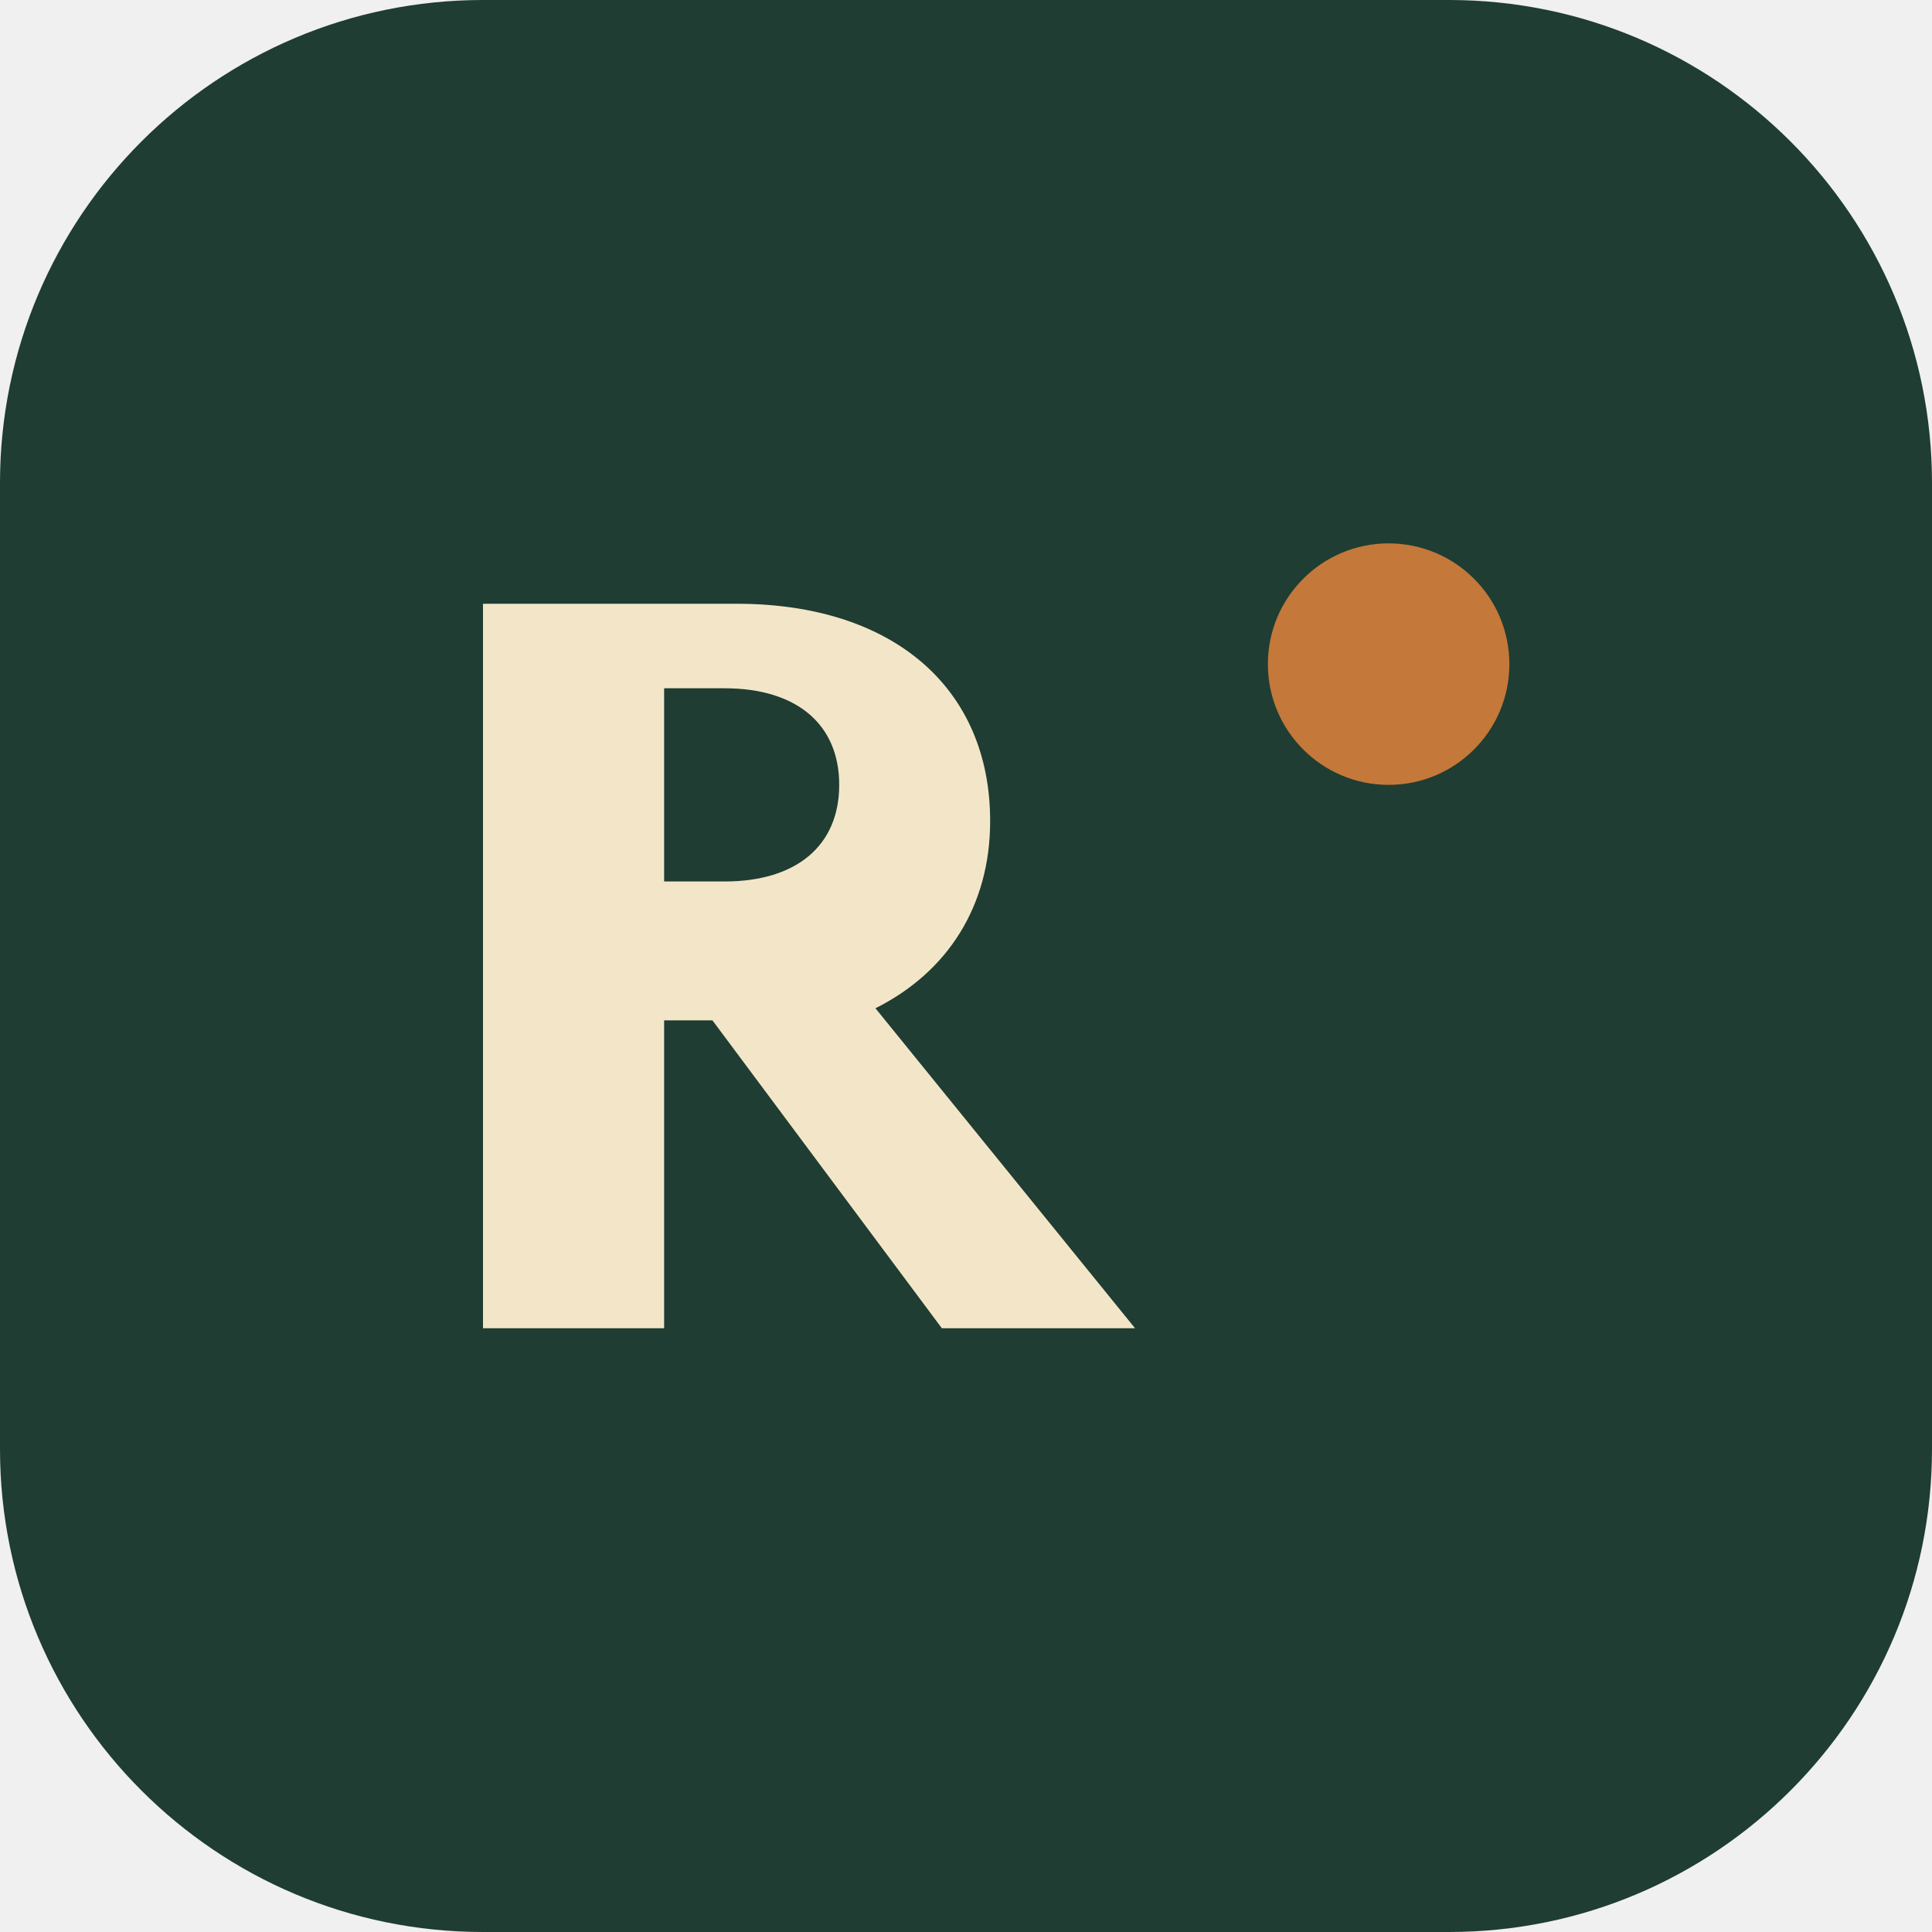
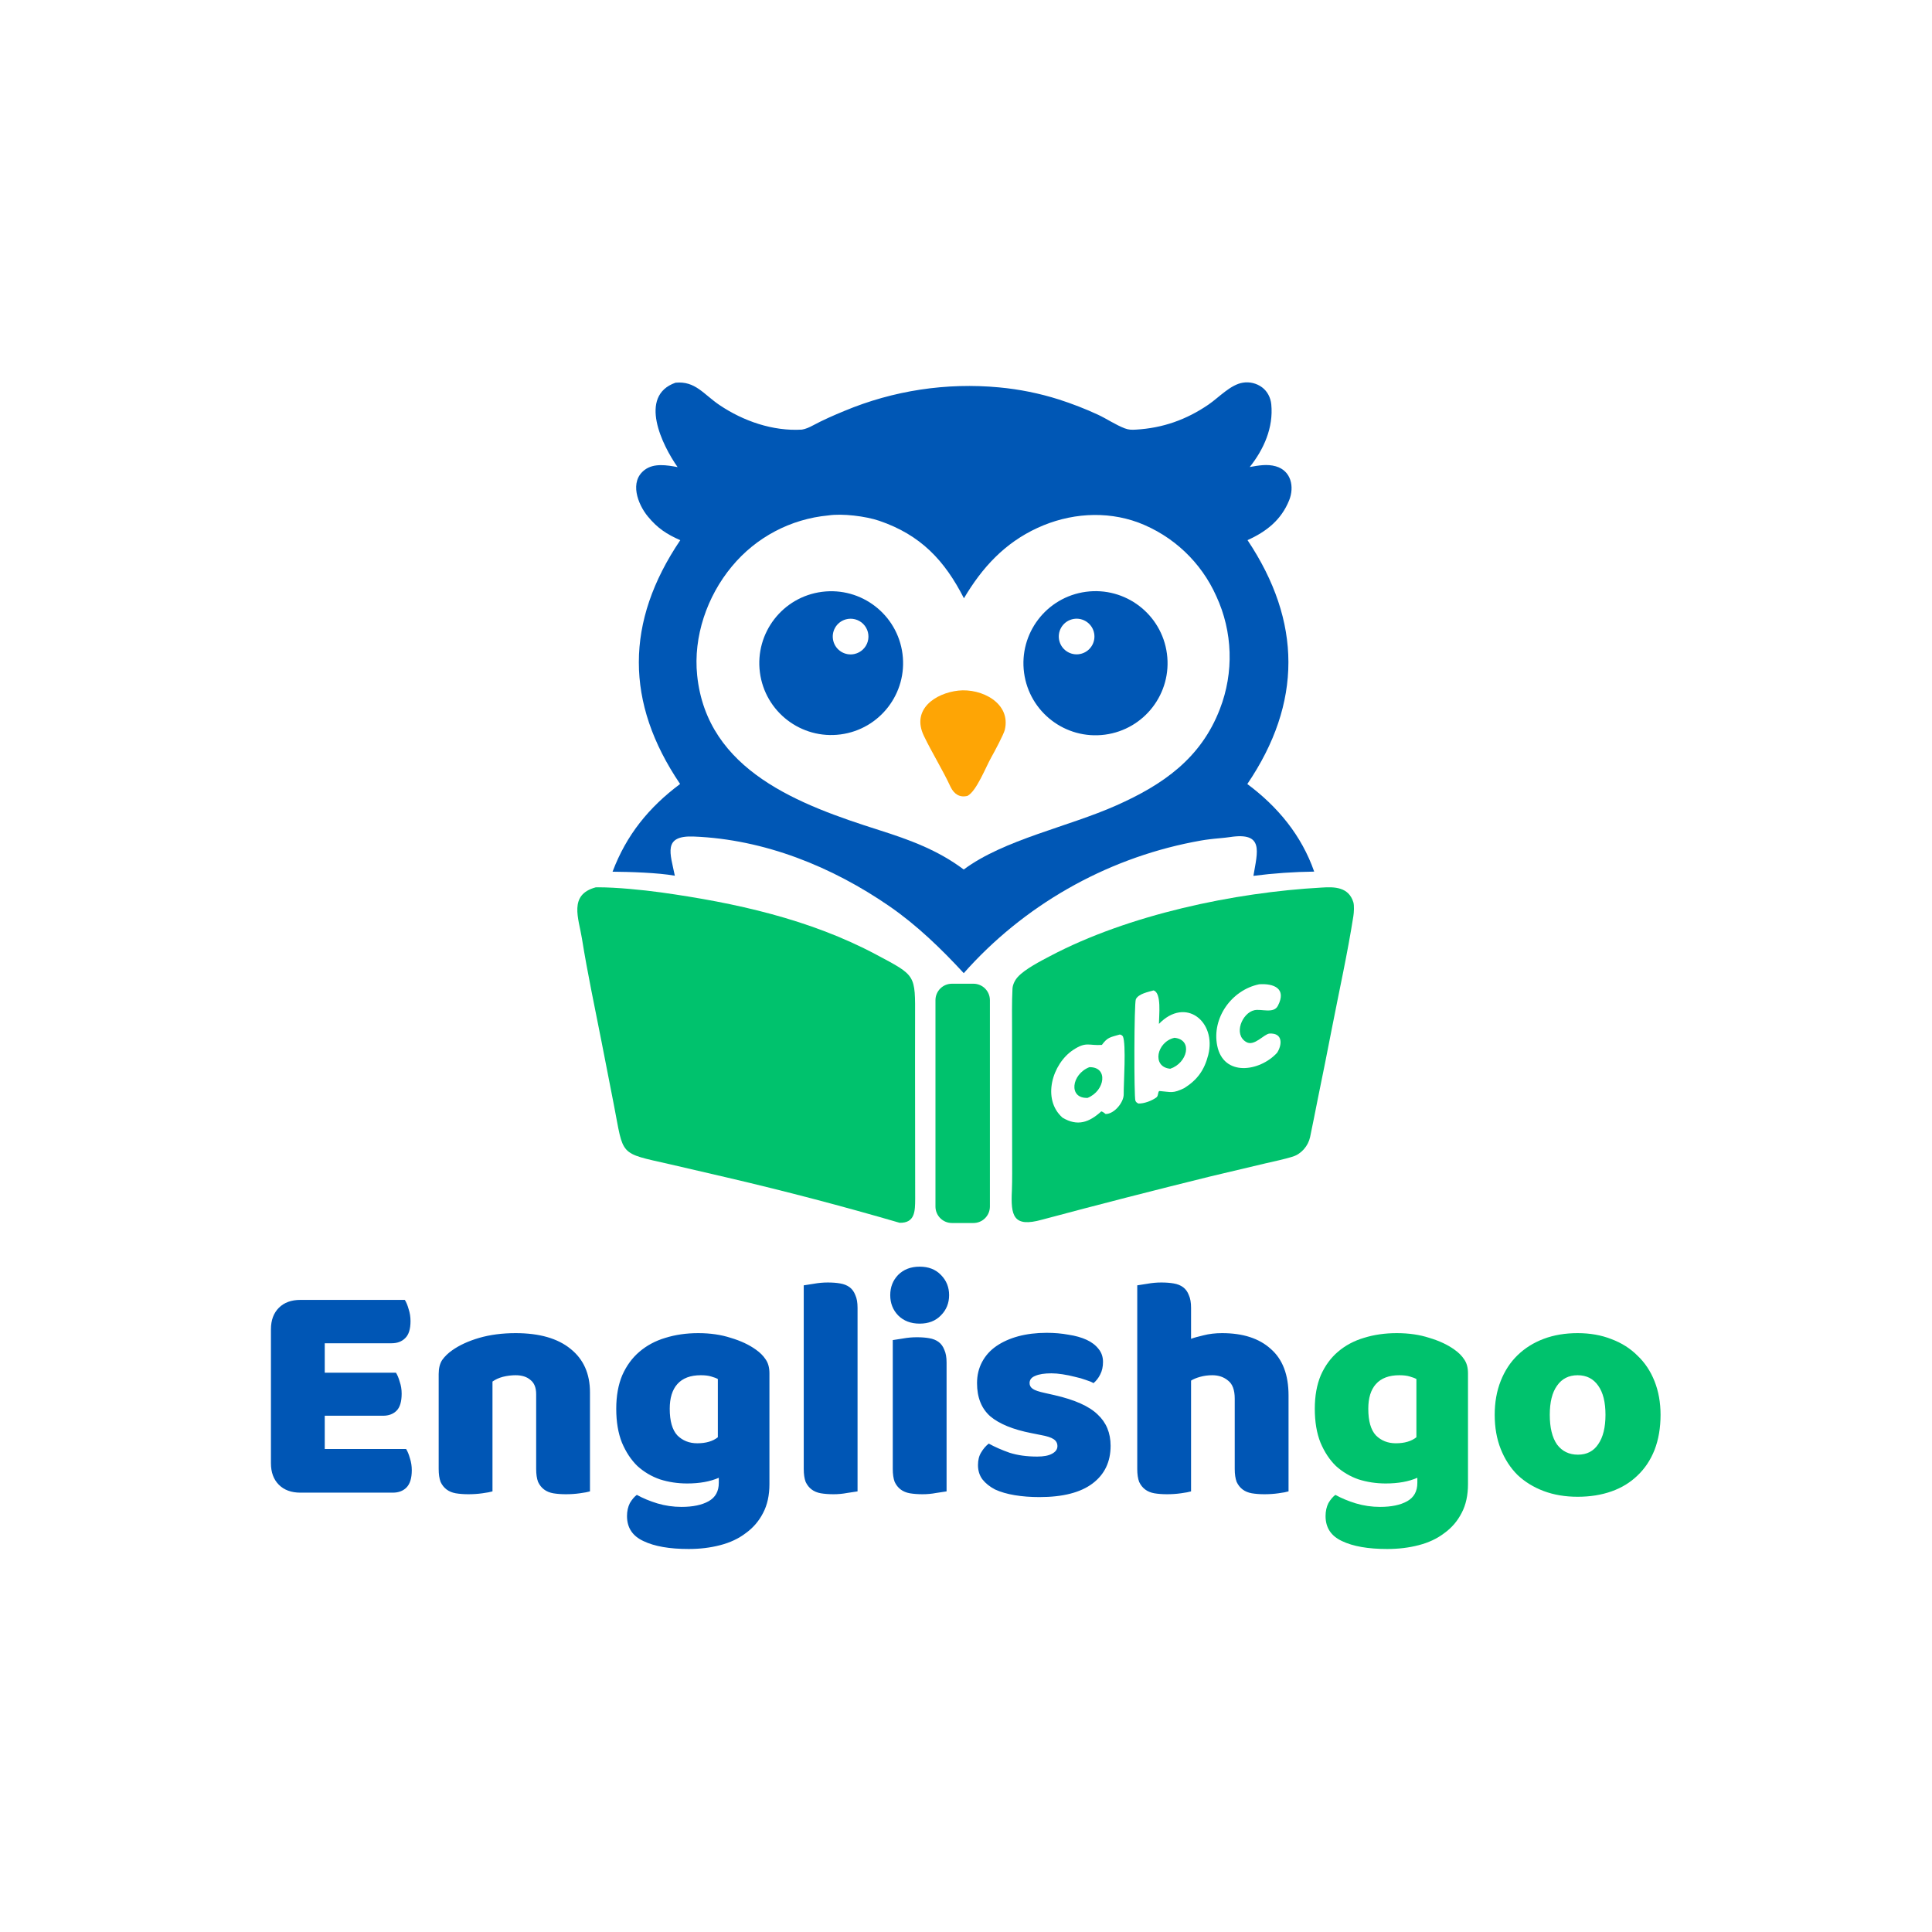
- <svg xmlns="http://www.w3.org/2000/svg" viewBox="0 0 32 32" fill="none">
-   <rect width="32" height="32" rx="8" fill="#1F3D32" />
-   <path d="M8 22V10h4.2c2.6 0 4.2 1.4 4.2 3.6 0 1.4-.7 2.5-1.9 3.1L18.8 22h-3.2l-3.8-5.1H11V22H8zm3-7.4h1c1.2 0 1.9-.6 1.9-1.6S13.2 11.4 12 11.4h-1v3.2z" fill="#F3E6C8" />
-   <circle cx="23" cy="11" r="2" fill="#C4783A" />
+ <svg xmlns="http://www.w3.org/2000/svg" width="1526" height="1526" viewBox="0 0 1526 1526" fill="none">
+   <rect width="1526" height="1526" fill="white" />
+   <path d="M533.56 302.281C549.203 300.757 555.687 311.413 568.32 319.941C587.174 332.637 610.441 340.701 633.348 339.335C636.227 338.908 639.258 337.544 641.79 336.184C650.056 331.74 658.383 328.11 667.044 324.534C705.616 308.432 747.554 302.059 789.166 305.975C805.178 307.46 820.987 310.657 836.313 315.511C846.539 318.776 857.585 323.045 867.326 327.592C874.178 330.789 881.305 335.666 888.451 338.358C891.604 339.546 893.925 339.525 897.176 339.34C918.356 338.136 937.013 331.536 954.494 319.587C962.779 313.926 971.865 303.816 981.68 302.261C987.026 301.392 992.494 302.715 996.847 305.931C1001.12 309.111 1003.63 314.168 1004.13 319.373C1005.91 337.801 998.219 354.9 987.112 368.88C993.975 367.673 1000.82 366.336 1007.75 368.33C1019.77 371.784 1022.57 384.466 1018.22 395.215C1011.98 410.67 1000.28 419.902 985.36 426.626C1028.29 490.944 1028.61 555.228 985.201 619.27C1009.28 637.193 1028.03 659.841 1038.02 688.445C1021.97 688.64 1005.94 689.757 990.02 691.792C993.222 672.621 998.605 657.007 971.479 661.17C966.679 661.908 960.182 662.263 955.119 662.942C950.857 663.446 946.436 664.264 942.217 665.093C872.262 678.843 808.319 715.465 761.226 768.662C743.504 749.424 724.207 730.804 702.836 716.018C657.235 684.492 603.724 662.948 547.913 660.738C523.237 659.762 529.468 674.147 533.023 691.694C519.755 689.289 497.25 688.629 483.832 688.517C494.799 659.449 512.503 637.673 537.179 619.23C493.671 554.994 493.742 491.14 537.318 426.665C526.71 422.012 519.437 417.304 511.753 408.004C503.749 398.316 496.821 380.292 509.321 371.048C516.583 365.676 526.738 367.382 535.209 368.949C523.144 351.869 503.801 312.73 533.56 302.281Z" fill="#0057B5" />
+   <path d="M654.2 407.122C665.245 405.415 683.862 407.725 694.471 411.35C727.219 422.541 746.089 442.6 761.367 472.554C775.774 448.245 793.531 428.893 819.566 416.924C844.536 405.446 873.167 403.168 899.117 412.718C926.567 423.12 948.732 444.048 960.69 470.858C973.702 498.948 974.73 531.123 963.544 559.988C948.536 599.112 918.447 619.844 881.819 636.13C843.777 653.13 793.133 663.05 761.201 686.794C740.843 671.466 718.456 663.315 694.416 655.673C632.091 635.861 558.452 609.063 550.656 533.427C547.517 502.967 558.388 471.016 578.092 447.373C597.113 424.386 624.493 409.905 654.2 407.122Z" fill="white" />
+   <path d="M857.663 467.439C888.854 463.226 917.541 485.12 921.704 516.314C925.868 547.507 903.929 576.16 872.732 580.276C841.597 584.384 813.02 562.504 808.863 531.378C804.711 500.253 826.546 471.642 857.663 467.439Z" fill="#0057B5" />
+   <path d="M846.574 489.204C854.008 487.122 861.735 491.418 863.89 498.832C866.046 506.246 861.821 514.013 854.43 516.241C846.936 518.5 839.037 514.209 836.851 506.69C834.665 499.171 839.031 491.314 846.574 489.204Z" fill="white" />
+   <path d="M649.296 467.454C680.367 463.468 708.798 485.394 712.837 516.458C716.876 547.522 694.997 575.99 663.939 580.08C632.809 584.18 604.259 562.238 600.211 531.101C596.163 499.964 618.152 471.451 649.296 467.454Z" fill="#0057B5" />
+   <path d="M668.017 489.234C672.942 487.841 678.234 489.226 681.844 492.853C685.455 496.481 686.816 501.78 685.399 506.698C683.983 511.616 680.012 515.379 675.026 516.531C667.572 518.252 660.105 513.712 658.203 506.302C656.3 498.892 660.656 491.317 668.017 489.234Z" fill="white" />
+   <path d="M756.94 545.475C775.309 543.488 798.711 555.317 793.642 576.492C792.809 579.966 785.314 594.104 783.153 597.854C778.787 605.437 771.39 624.848 764.208 628.617C758.005 630.19 753.658 627.192 750.927 621.775C744.544 607.965 736.247 594.81 729.697 581.154C719.676 560.258 738.85 547.487 756.94 545.475Z" fill="#FEA505" />
+   <path d="M1044.02 701.043C1054.07 700.355 1065.25 700.576 1068.95 712.639C1069.75 715.25 1069.42 720.752 1068.98 723.52C1064.34 753.171 1057.8 782.476 1052.07 811.915C1048.45 830.566 1044.72 849.199 1040.9 867.807C1038.89 877.885 1036.92 887.97 1034.81 898.03C1033.35 905.004 1027.96 911.421 1021.08 913.558C1014.05 915.744 1006.52 917.25 999.321 918.94L956.227 929.16C911.718 940.126 867.314 951.533 823.032 963.375C800.181 969.774 798.289 960.216 799.25 940.346C799.458 936.079 799.428 931.137 799.464 926.845L799.403 878.24L799.379 814.077C799.379 803.208 799.152 791.746 799.716 780.896C799.887 777.553 801.785 773.928 804.002 771.534C809.763 765.301 822.003 759.074 829.627 755.051C891.341 722.523 974.865 704.826 1044.02 701.043Z" fill="#00C26D" />
+   <path d="M911.123 782.286C917.669 784.135 915.385 802.431 915.385 808.738C936.51 786.897 961.002 807.011 954.34 833.248C951.327 845.121 945.768 852.909 935.438 859.412C926.205 863.9 925.219 862.486 915.997 861.763C914.393 861.641 915.195 865.425 913.469 866.729C909.856 869.466 903.488 871.823 899.092 871.615C897.928 870.917 897.389 870.691 896.808 869.405C895.626 866.803 895.736 792.114 897.169 789.224C899.337 784.864 906.978 783.511 911.123 782.286Z" fill="white" />
+   <path d="M927.687 819.698C942.51 821.253 937.814 839.683 924.337 844.153C909.428 842.782 913.616 822.821 927.687 819.698Z" fill="#00C26D" />
+   <path d="M884.403 817.132C886.063 817.438 885.432 817.285 886.908 818.522C889.645 824.664 887.453 856.032 887.563 864.347C887.643 870.623 880.172 879.936 873.284 879.9C871.943 878.889 871.459 878.375 869.88 877.812C860.248 886.568 851.045 889.88 839.228 882.79C822.806 868.303 831.035 840.222 847.757 829.231C858.129 822.404 860.015 826.084 870.314 825.331C874.845 819.165 876.909 819.337 884.403 817.132Z" fill="white" />
+   <path d="M860.431 842.916C875.537 842.574 872.941 861.488 859.091 867.158C843.673 867.843 846.226 848.47 860.431 842.916Z" fill="#00C26D" />
+   <path d="M994.575 777.437C1005.89 776.665 1016.61 780.596 1009.29 794.52C1006 800.784 996.289 796.737 990.858 797.894C981.092 799.97 973.989 817.028 984.319 823.017C990.589 826.899 998.469 816.606 1002.74 816.367C1013.53 815.761 1012.74 825.429 1008.7 831.558C994.911 846.578 966.354 850.589 961.412 825.888C957.065 804.164 972.654 781.968 994.575 777.437Z" fill="white" />
+   <path d="M470.521 700.881C471.144 700.846 471.768 700.832 472.392 700.837C487.167 700.846 507.235 702.858 521.935 704.854C580.577 713.042 639.626 726.005 692.253 754.083C723.705 770.867 722.892 769.55 722.784 804.249L722.752 838.14L722.862 947.057C722.802 956.401 722.815 966.137 710.545 965.818C665.469 952.678 620.045 940.763 574.324 930.084L529.293 919.632C488.338 910.337 492.833 913.54 484.884 872.754L475.079 822.557C469.785 795.555 463.998 768.521 459.657 741.36C457.101 725.371 448.916 706.676 470.521 700.881Z" fill="#00C26D" />
+   <rect x="738.879" y="777" width="43" height="189" rx="13" fill="#00C26D" />
+   <path d="M1103.25 1052.98C1112.75 1052.98 1121.34 1054.23 1129 1056.73C1136.84 1059.06 1143.42 1062.15 1148.75 1065.98C1152.09 1068.31 1154.67 1070.9 1156.5 1073.73C1158.5 1076.56 1159.5 1080.23 1159.5 1084.73V1172.23C1159.5 1181.06 1157.84 1188.65 1154.5 1194.98C1151.17 1201.48 1146.59 1206.81 1140.75 1210.98C1135.09 1215.31 1128.34 1218.48 1120.5 1220.48C1112.84 1222.48 1104.59 1223.48 1095.75 1223.48C1080.59 1223.48 1068.67 1221.4 1060 1217.23C1051.34 1213.23 1047 1206.65 1047 1197.48C1047 1193.65 1047.75 1190.23 1049.25 1187.23C1050.92 1184.4 1052.75 1182.23 1054.75 1180.73C1059.59 1183.4 1065 1185.65 1071 1187.48C1077.17 1189.31 1083.5 1190.23 1090 1190.23C1099 1190.23 1106.17 1188.73 1111.5 1185.73C1116.84 1182.73 1119.5 1177.9 1119.5 1171.23V1167.23C1112.67 1170.23 1104.34 1171.73 1094.5 1171.73C1087 1171.73 1079.84 1170.65 1073 1168.48C1066.34 1166.15 1060.42 1162.65 1055.25 1157.98C1050.25 1153.15 1046.17 1146.98 1043 1139.48C1040 1131.98 1038.5 1123.06 1038.5 1112.73C1038.5 1102.56 1040.09 1093.73 1043.25 1086.23C1046.59 1078.73 1051.09 1072.56 1056.75 1067.73C1062.59 1062.73 1069.42 1059.06 1077.25 1056.73C1085.25 1054.23 1093.92 1052.98 1103.25 1052.98ZM1246.1 1052.98C1255.93 1052.98 1264.85 1054.56 1272.85 1057.73C1280.85 1060.73 1287.68 1065.06 1293.35 1070.73C1299.18 1076.23 1303.68 1082.98 1306.85 1090.98C1310.01 1098.98 1311.6 1107.81 1311.6 1117.48C1311.6 1127.81 1310.01 1137.06 1306.85 1145.23C1303.68 1153.23 1299.18 1159.98 1293.35 1165.48C1287.68 1170.98 1280.85 1175.15 1272.85 1177.98C1264.85 1180.81 1255.93 1182.23 1246.1 1182.23C1236.26 1182.23 1227.35 1180.73 1219.35 1177.73C1211.35 1174.73 1204.43 1170.48 1198.6 1164.98C1192.93 1159.31 1188.51 1152.48 1185.35 1144.48C1182.18 1136.48 1180.6 1127.48 1180.6 1117.48C1180.6 1107.65 1182.18 1098.73 1185.35 1090.73C1188.51 1082.73 1192.93 1075.98 1198.6 1070.48C1204.43 1064.81 1211.35 1060.48 1219.35 1057.48C1227.35 1054.48 1236.26 1052.98 1246.1 1052.98ZM1246.1 1086.23C1239.1 1086.23 1233.68 1088.98 1229.85 1094.48C1226.01 1099.81 1224.1 1107.48 1224.1 1117.48C1224.1 1127.65 1226.01 1135.48 1229.85 1140.98C1233.85 1146.31 1239.35 1148.98 1246.35 1148.98C1253.35 1148.98 1258.68 1146.23 1262.35 1140.73C1266.18 1135.23 1268.1 1127.48 1268.1 1117.48C1268.1 1107.48 1266.18 1099.81 1262.35 1094.48C1258.51 1088.98 1253.1 1086.23 1246.1 1086.23ZM1105.25 1086.23C1097.09 1086.23 1090.92 1088.56 1086.75 1093.23C1082.75 1097.73 1080.75 1104.23 1080.75 1112.73C1080.75 1122.4 1082.75 1129.4 1086.75 1133.73C1090.92 1137.9 1096.17 1139.98 1102.5 1139.98C1109.34 1139.98 1114.75 1138.4 1118.75 1135.23V1089.23C1117.59 1088.56 1115.84 1087.9 1113.5 1087.23C1111.34 1086.56 1108.59 1086.23 1105.25 1086.23Z" fill="#00C26D" />
+   <path d="M551.494 1052.98C560.994 1052.98 569.577 1054.23 577.244 1056.73C585.077 1059.06 591.661 1062.15 596.994 1065.98C600.327 1068.31 602.911 1070.9 604.744 1073.73C606.744 1076.56 607.744 1080.23 607.744 1084.73V1172.23C607.744 1181.06 606.077 1188.65 602.744 1194.98C599.411 1201.48 594.827 1206.81 588.994 1210.98C583.327 1215.31 576.577 1218.48 568.744 1220.48C561.077 1222.48 552.827 1223.48 543.994 1223.48C528.827 1223.48 516.911 1221.4 508.244 1217.23C499.577 1213.23 495.244 1206.65 495.244 1197.48C495.244 1193.65 495.994 1190.23 497.494 1187.23C499.161 1184.4 500.994 1182.23 502.994 1180.73C507.827 1183.4 513.244 1185.65 519.244 1187.48C525.411 1189.31 531.744 1190.23 538.244 1190.23C547.244 1190.23 554.411 1188.73 559.744 1185.73C565.077 1182.73 567.744 1177.9 567.744 1171.23V1167.23C560.911 1170.23 552.577 1171.73 542.744 1171.73C535.244 1171.73 528.077 1170.65 521.244 1168.48C514.577 1166.15 508.661 1162.65 503.494 1157.98C498.494 1153.15 494.411 1146.98 491.244 1139.48C488.244 1131.98 486.744 1123.06 486.744 1112.73C486.744 1102.56 488.327 1093.73 491.494 1086.23C494.827 1078.73 499.327 1072.56 504.994 1067.73C510.827 1062.73 517.661 1059.06 525.494 1056.73C533.494 1054.23 542.161 1052.98 551.494 1052.98ZM826.715 1052.73C832.882 1052.73 838.632 1053.23 843.965 1054.23C849.465 1055.06 854.215 1056.4 858.215 1058.23C862.215 1060.06 865.382 1062.48 867.715 1065.48C870.048 1068.31 871.215 1071.73 871.215 1075.73C871.215 1079.56 870.465 1082.9 868.965 1085.73C867.632 1088.4 865.882 1090.65 863.715 1092.48C862.382 1091.65 860.382 1090.81 857.715 1089.98C855.048 1088.98 852.132 1088.15 848.965 1087.48C845.798 1086.65 842.548 1085.98 839.215 1085.48C836.048 1084.98 833.132 1084.73 830.465 1084.73C824.965 1084.73 820.715 1085.4 817.715 1086.73C814.715 1087.9 813.215 1089.81 813.215 1092.48C813.215 1094.31 814.048 1095.81 815.715 1096.98C817.382 1098.15 820.548 1099.23 825.215 1100.23L832.965 1101.98C848.965 1105.65 860.298 1110.73 866.965 1117.23C873.798 1123.56 877.215 1131.81 877.215 1141.98C877.215 1154.65 872.465 1164.56 862.965 1171.73C853.465 1178.9 839.465 1182.48 820.965 1182.48C813.965 1182.48 807.465 1181.98 801.465 1180.98C795.465 1179.98 790.298 1178.48 785.965 1176.48C781.798 1174.31 778.465 1171.65 775.965 1168.48C773.632 1165.31 772.465 1161.56 772.465 1157.23C772.465 1153.23 773.298 1149.9 774.965 1147.23C776.632 1144.4 778.632 1142.06 780.965 1140.23C785.798 1142.9 791.298 1145.31 797.465 1147.48C803.798 1149.48 811.048 1150.48 819.215 1150.48C824.382 1150.48 828.298 1149.73 830.965 1148.23C833.798 1146.73 835.215 1144.73 835.215 1142.23C835.215 1139.9 834.215 1138.06 832.215 1136.73C830.215 1135.4 826.882 1134.31 822.215 1133.48L814.715 1131.98C800.215 1129.15 789.382 1124.73 782.215 1118.73C775.215 1112.56 771.715 1103.81 771.715 1092.48C771.715 1086.31 773.048 1080.73 775.715 1075.73C778.382 1070.73 782.132 1066.56 786.965 1063.23C791.798 1059.9 797.548 1057.31 804.215 1055.48C811.048 1053.65 818.548 1052.73 826.715 1052.73ZM407.242 1052.98C426.076 1052.98 440.576 1057.15 450.742 1065.48C460.909 1073.65 465.992 1085.06 465.992 1099.73V1177.98C464.326 1178.48 461.659 1178.98 457.992 1179.48C454.492 1179.98 450.826 1180.23 446.992 1180.23C443.326 1180.23 439.992 1179.98 436.992 1179.48C434.159 1178.98 431.742 1177.98 429.742 1176.48C427.742 1174.98 426.159 1172.98 424.992 1170.48C423.992 1167.81 423.492 1164.4 423.492 1160.23V1101.23C423.492 1096.06 421.992 1092.31 418.992 1089.98C416.159 1087.48 412.242 1086.23 407.242 1086.23C403.909 1086.23 400.576 1086.65 397.242 1087.48C394.076 1088.31 391.326 1089.56 388.992 1091.23V1177.98C387.326 1178.48 384.659 1178.98 380.992 1179.48C377.492 1179.98 373.826 1180.23 369.992 1180.23C366.326 1180.23 362.992 1179.98 359.992 1179.48C357.159 1178.98 354.742 1177.98 352.742 1176.48C350.742 1174.98 349.159 1172.98 347.992 1170.48C346.992 1167.81 346.492 1164.4 346.492 1160.23V1085.23C346.492 1080.73 347.409 1077.06 349.242 1074.23C351.242 1071.4 353.909 1068.81 357.242 1066.48C362.909 1062.48 369.992 1059.23 378.492 1056.73C387.159 1054.23 396.742 1052.98 407.242 1052.98ZM653.84 1012.98C657.507 1012.98 660.757 1013.23 663.59 1013.73C666.59 1014.23 669.09 1015.23 671.09 1016.73C673.09 1018.23 674.59 1020.31 675.59 1022.98C676.757 1025.48 677.34 1028.81 677.34 1032.98V1177.98C675.507 1178.31 672.757 1178.73 669.09 1179.23C665.59 1179.9 662.007 1180.23 658.34 1180.23C654.673 1180.23 651.34 1179.98 648.34 1179.48C645.507 1178.98 643.09 1177.98 641.09 1176.48C639.09 1174.98 637.507 1172.98 636.34 1170.48C635.34 1167.81 634.84 1164.4 634.84 1160.23V1015.23C636.673 1014.9 639.34 1014.48 642.84 1013.98C646.507 1013.31 650.173 1012.98 653.84 1012.98ZM724.158 1056.23C727.825 1056.23 731.075 1056.48 733.908 1056.98C736.908 1057.48 739.408 1058.48 741.408 1059.98C743.408 1061.48 744.908 1063.56 745.908 1066.23C747.075 1068.73 747.658 1072.06 747.658 1076.23V1177.98C745.825 1178.31 743.075 1178.73 739.408 1179.23C735.908 1179.9 732.325 1180.23 728.658 1180.23C724.992 1180.23 721.658 1179.98 718.658 1179.48C715.825 1178.98 713.408 1177.98 711.408 1176.48C709.408 1174.98 707.825 1172.98 706.658 1170.48C705.658 1167.81 705.158 1164.4 705.158 1160.23V1058.48C706.992 1058.15 709.658 1057.73 713.158 1057.23C716.825 1056.56 720.492 1056.23 724.158 1056.23ZM917.262 1012.98C920.928 1012.98 924.178 1013.23 927.012 1013.73C930.012 1014.23 932.512 1015.23 934.512 1016.73C936.512 1018.23 938.012 1020.31 939.012 1022.98C940.178 1025.48 940.762 1028.81 940.762 1032.98V1057.48C942.928 1056.65 946.178 1055.73 950.512 1054.73C955.012 1053.56 959.928 1052.98 965.262 1052.98C981.762 1052.98 994.595 1057.15 1003.76 1065.48C1013.1 1073.65 1017.76 1085.9 1017.76 1102.23V1177.98C1016.1 1178.48 1013.43 1178.98 1009.76 1179.48C1006.26 1179.98 1002.6 1180.23 998.762 1180.23C995.095 1180.23 991.762 1179.98 988.762 1179.48C985.928 1178.98 983.512 1177.98 981.512 1176.48C979.512 1174.98 977.928 1172.98 976.762 1170.48C975.762 1167.81 975.262 1164.4 975.262 1160.23V1104.73C975.262 1097.9 973.512 1093.15 970.012 1090.48C966.678 1087.65 962.512 1086.23 957.512 1086.23C954.178 1086.23 951.012 1086.65 948.012 1087.48C945.012 1088.31 942.595 1089.31 940.762 1090.48V1177.98C939.095 1178.48 936.428 1178.98 932.762 1179.48C929.262 1179.98 925.595 1180.23 921.762 1180.23C918.095 1180.23 914.762 1179.98 911.762 1179.48C908.928 1178.98 906.512 1177.98 904.512 1176.48C902.512 1174.98 900.928 1172.98 899.762 1170.48C898.762 1167.81 898.262 1164.4 898.262 1160.23V1015.23C900.095 1014.9 902.762 1014.48 906.262 1013.98C909.928 1013.31 913.595 1012.98 917.262 1012.98ZM319.75 1026.73C320.917 1028.56 321.917 1030.98 322.75 1033.98C323.75 1036.98 324.25 1040.15 324.25 1043.48C324.25 1049.81 322.833 1054.31 320 1056.98C317.333 1059.65 313.75 1060.98 309.25 1060.98H256.5V1084.23H312.75C313.917 1086.06 314.917 1088.48 315.75 1091.48C316.75 1094.31 317.25 1097.4 317.25 1100.73C317.25 1107.06 315.917 1111.56 313.25 1114.23C310.583 1116.9 307 1118.23 302.5 1118.23H256.5V1144.48H320.75C321.917 1146.31 322.917 1148.73 323.75 1151.73C324.75 1154.73 325.25 1157.9 325.25 1161.23C325.25 1167.56 323.833 1172.15 321 1174.98C318.333 1177.65 314.75 1178.98 310.25 1178.98H237.25C230.083 1178.98 224.417 1176.9 220.25 1172.73C216.083 1168.56 214 1162.9 214 1155.73V1049.98C214 1042.81 216.083 1037.15 220.25 1032.98C224.417 1028.81 230.083 1026.73 237.25 1026.73H319.75ZM553.494 1086.23C545.327 1086.23 539.161 1088.56 534.994 1093.23C530.994 1097.73 528.994 1104.23 528.994 1112.73C528.994 1122.4 530.994 1129.4 534.994 1133.73C539.161 1137.9 544.411 1139.98 550.744 1139.98C557.577 1139.98 562.994 1138.4 566.994 1135.23V1089.23C565.827 1088.56 564.077 1087.9 561.744 1087.23C559.577 1086.56 556.827 1086.23 553.494 1086.23ZM726.408 1000.48C733.408 1000.48 738.992 1002.65 743.158 1006.98C747.492 1011.31 749.658 1016.65 749.658 1022.98C749.658 1029.31 747.492 1034.65 743.158 1038.98C738.992 1043.31 733.408 1045.48 726.408 1045.48C719.408 1045.48 713.742 1043.31 709.408 1038.98C705.242 1034.65 703.158 1029.31 703.158 1022.98C703.158 1016.65 705.242 1011.31 709.408 1006.98C713.742 1002.65 719.408 1000.48 726.408 1000.48Z" fill="#0056B5" />
</svg>
